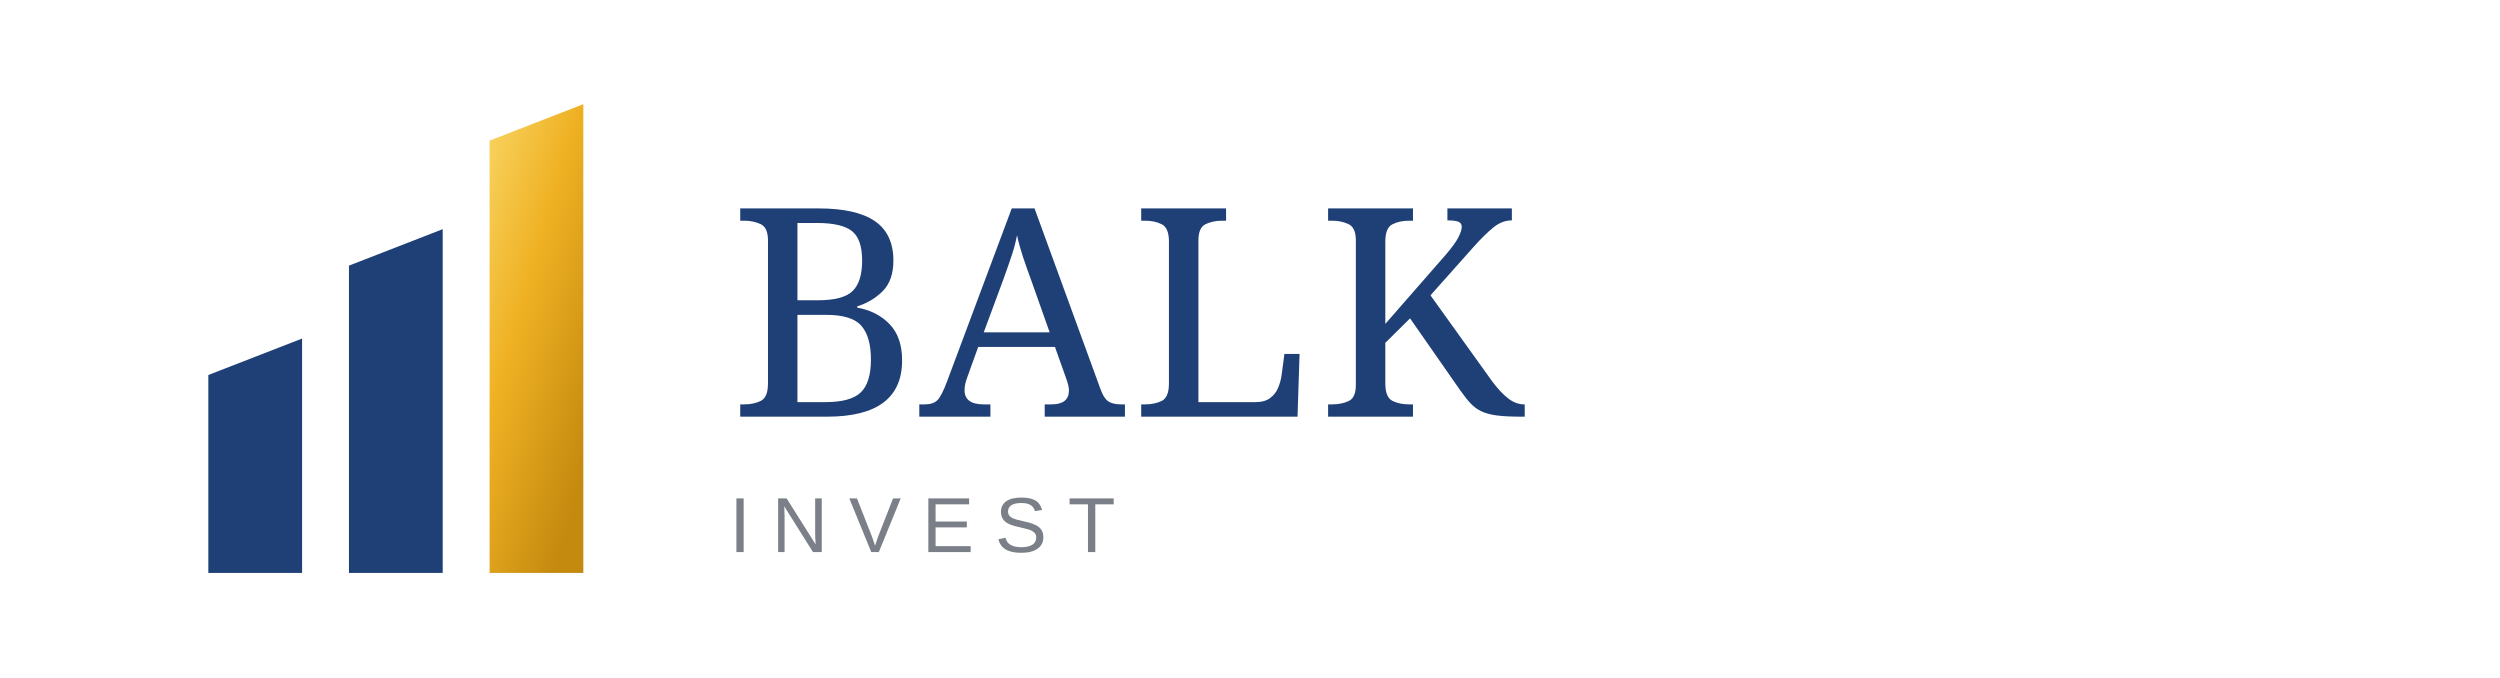
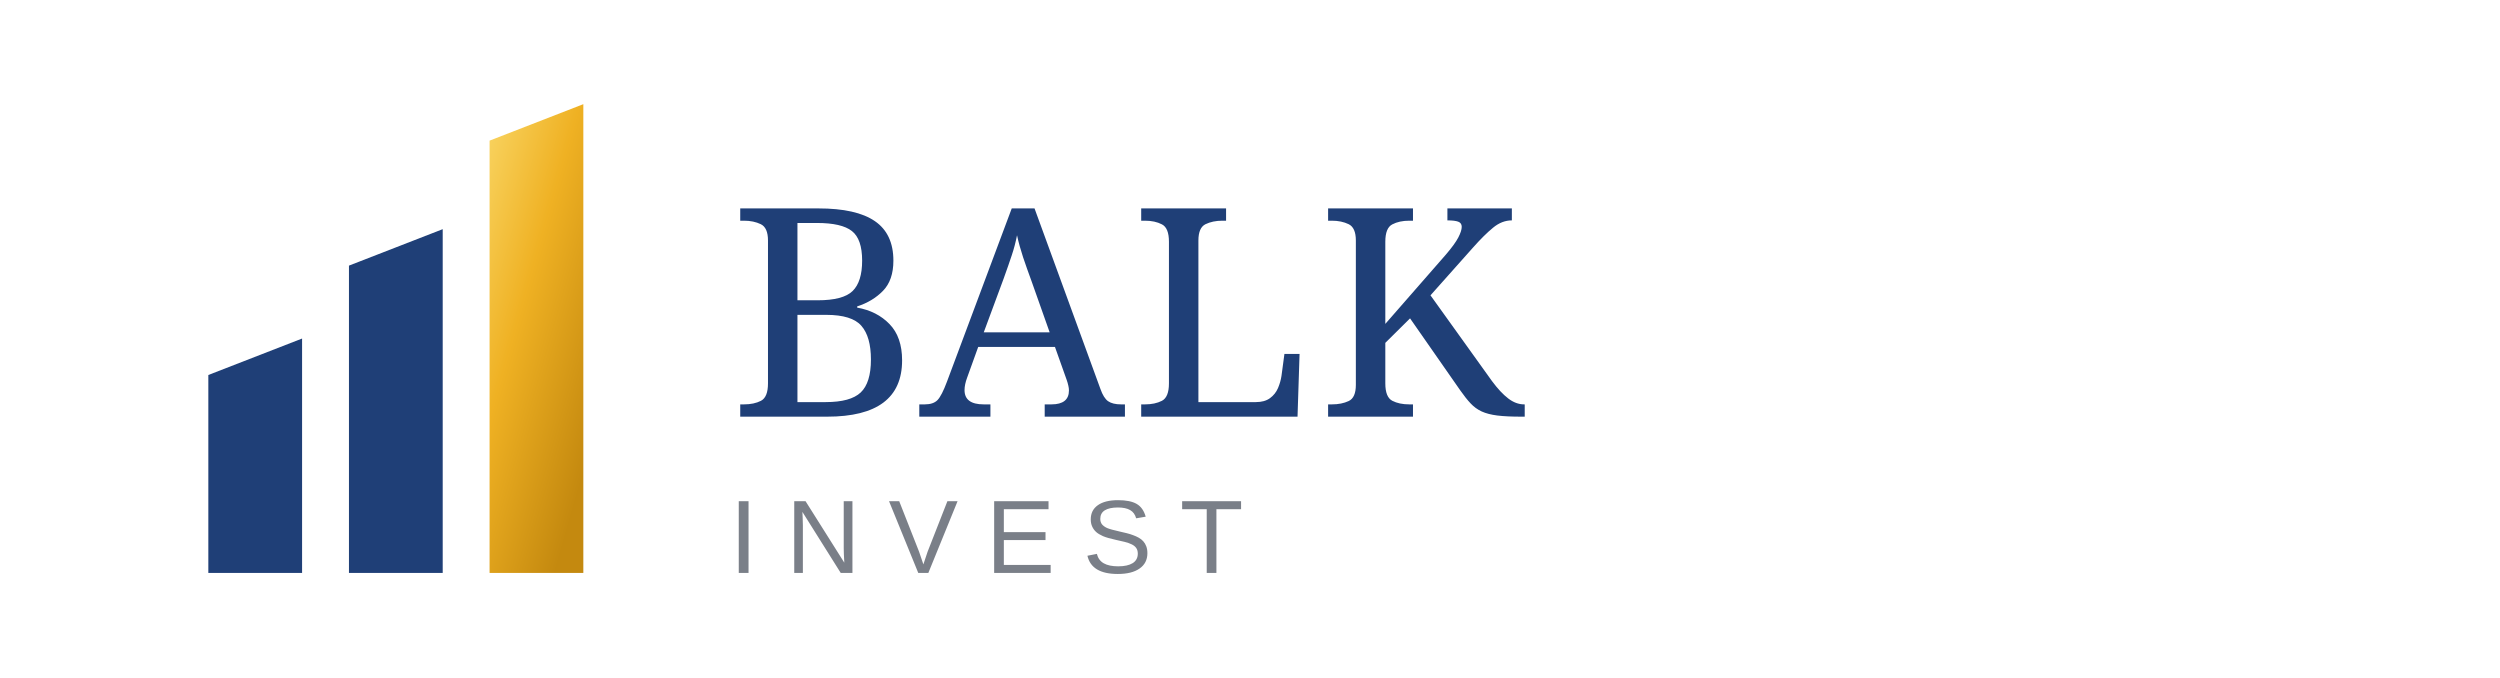
<svg xmlns="http://www.w3.org/2000/svg" width="480" height="130" viewBox="0 0 480 130">
  <defs>
    <linearGradient id="goldgrad" x1="0%" y1="0%" x2="70%" y2="100%">
      <stop offset="0%" stop-color="#F9D563" />
      <stop offset="45%" stop-color="#EFB123" />
      <stop offset="100%" stop-color="#C4890F" />
    </linearGradient>
  </defs>
  <polygon points="40,72 58,65 58,110 40,110" fill="#1F3F77" />
  <polygon points="67,51 85,44 85,110 67,110" fill="#1F3F77" />
  <polygon points="94,27 112,20 112,110 94,110" fill="url(#goldgrad)" />
  <text x="140" y="80" font-family="Georgia, 'Source Serif 4', serif" font-size="56" fill="#1F3F77" letter-spacing="1">BALK</text>
-   <text x="140" y="106" font-family="Arial, 'IBM Plex Sans', sans-serif" font-size="15" letter-spacing="4" fill="#7a7f88">INVEST</text>
+   <text x="140" y="110" font-family="Arial, 'IBM Plex Sans', sans-serif" font-size="20" letter-spacing="5.3" fill="#7a7f88">INVEST</text>
</svg>
